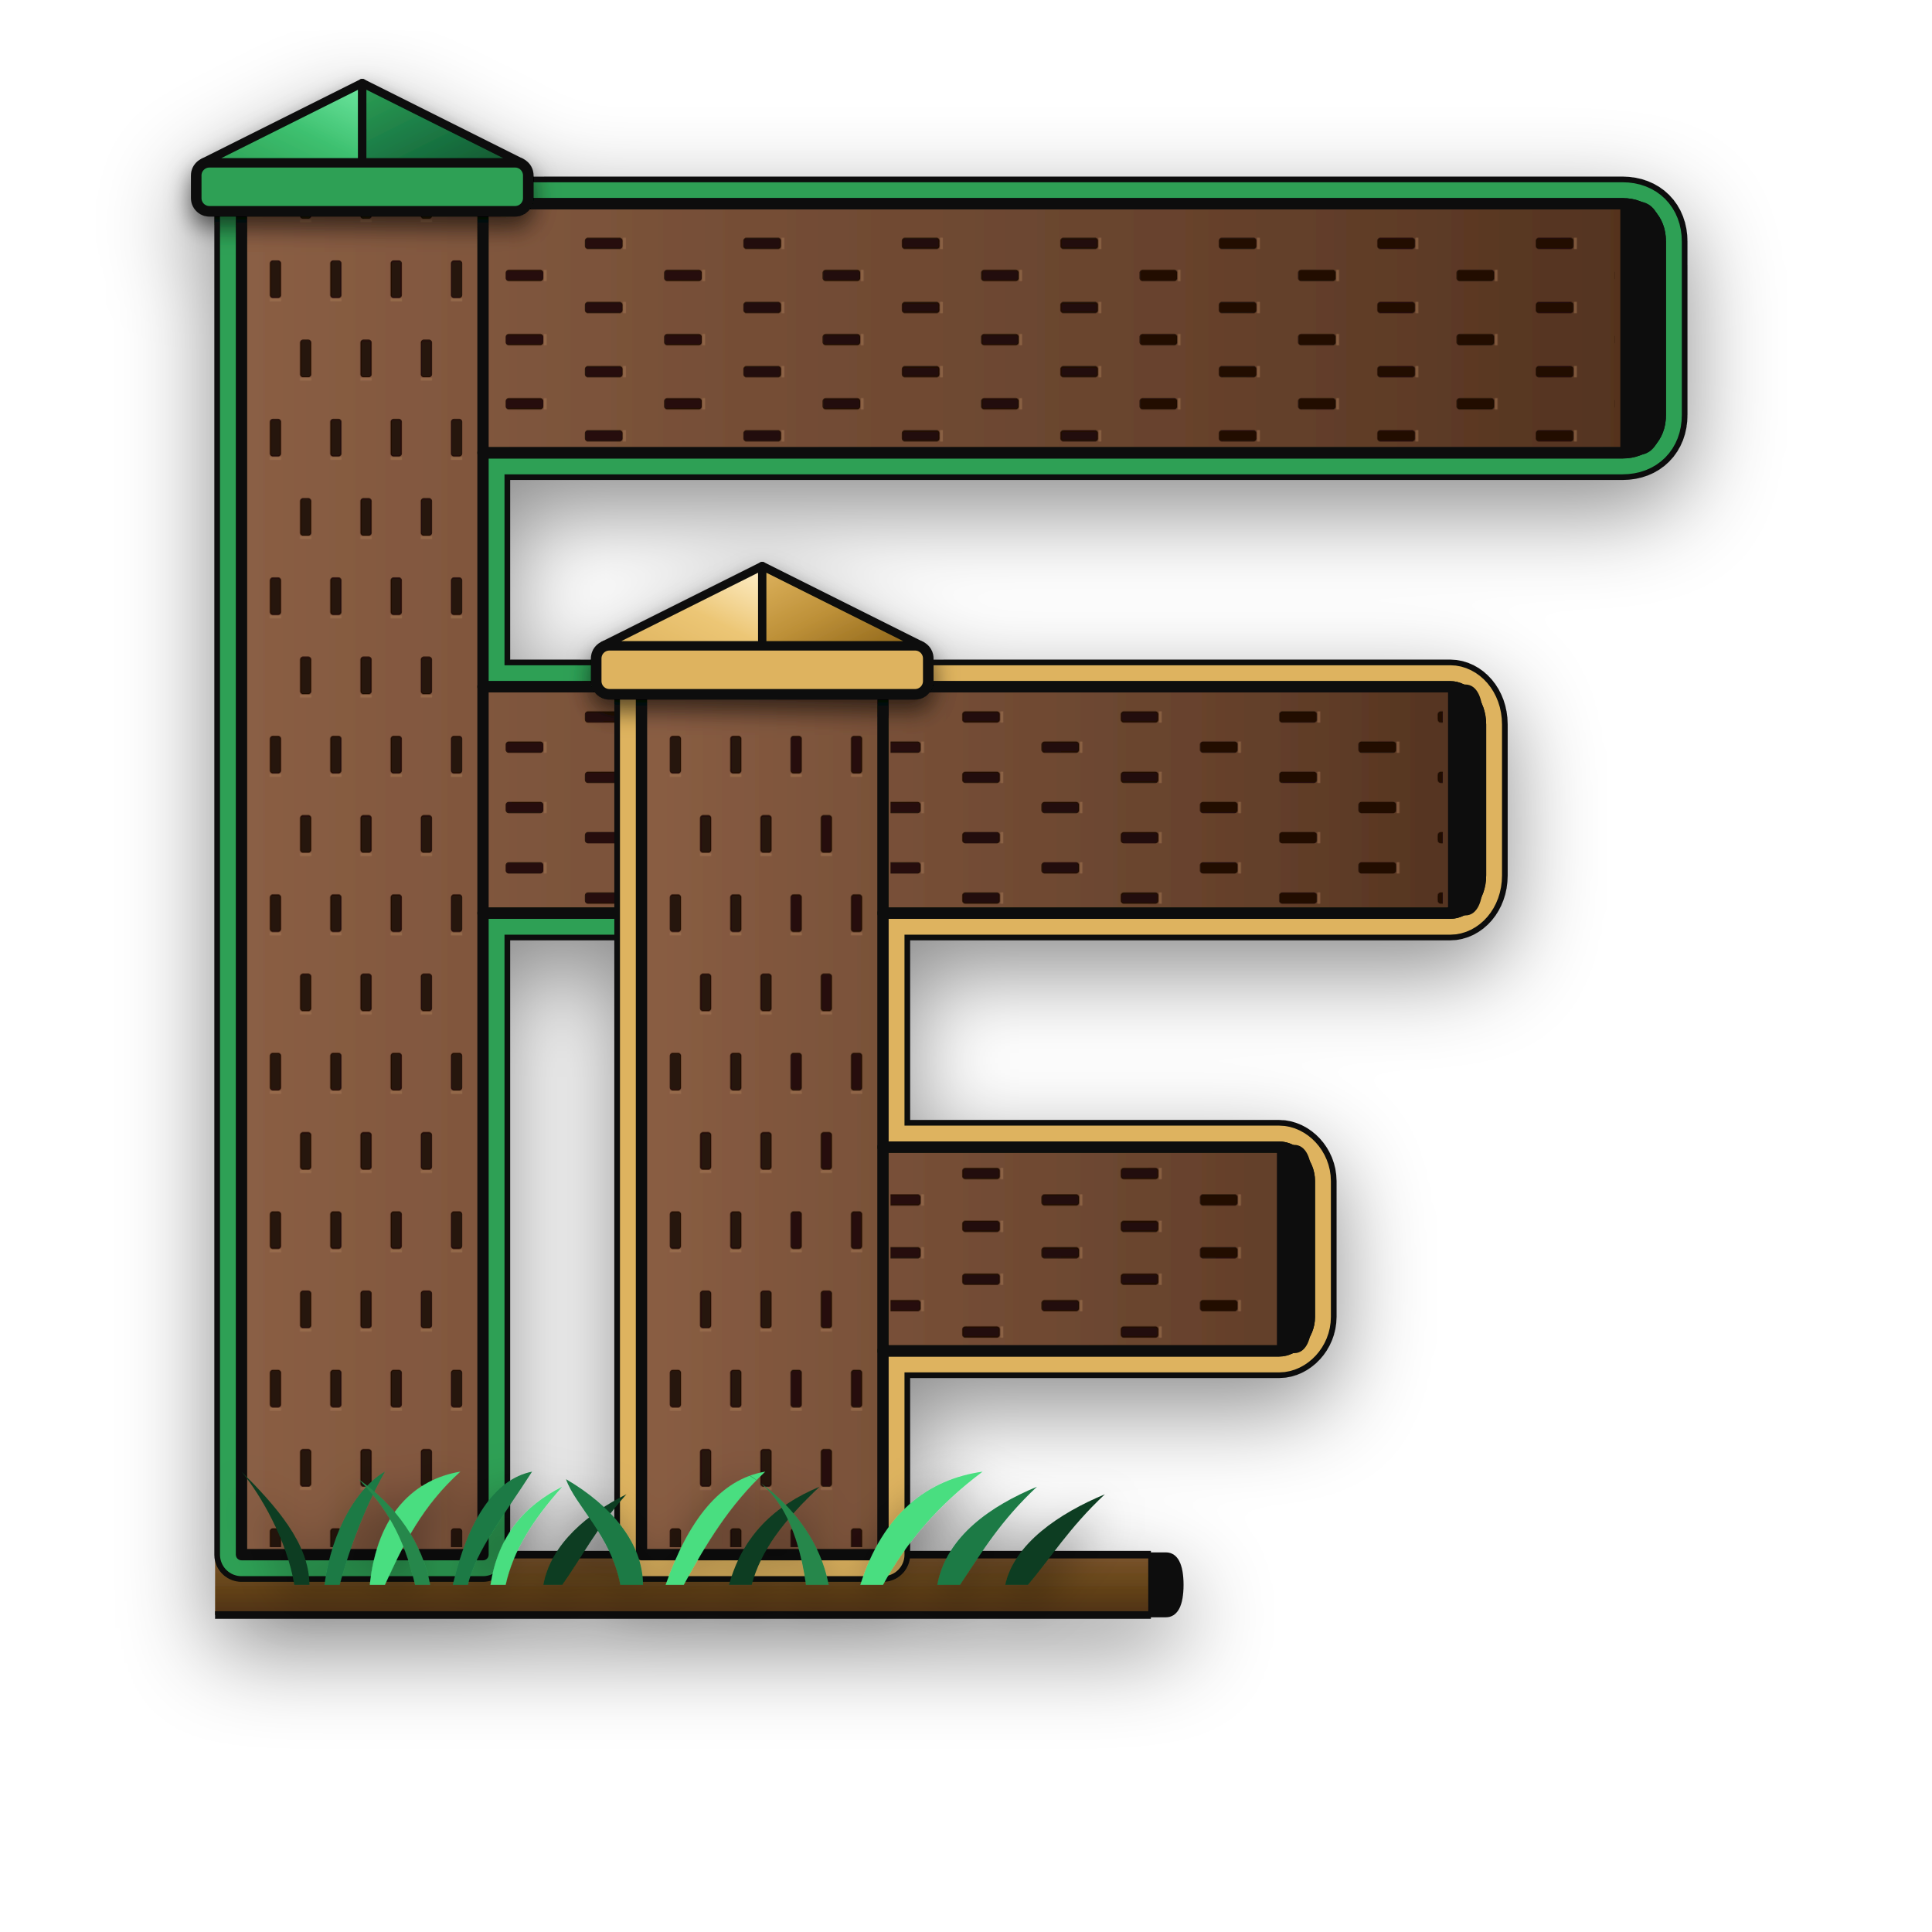
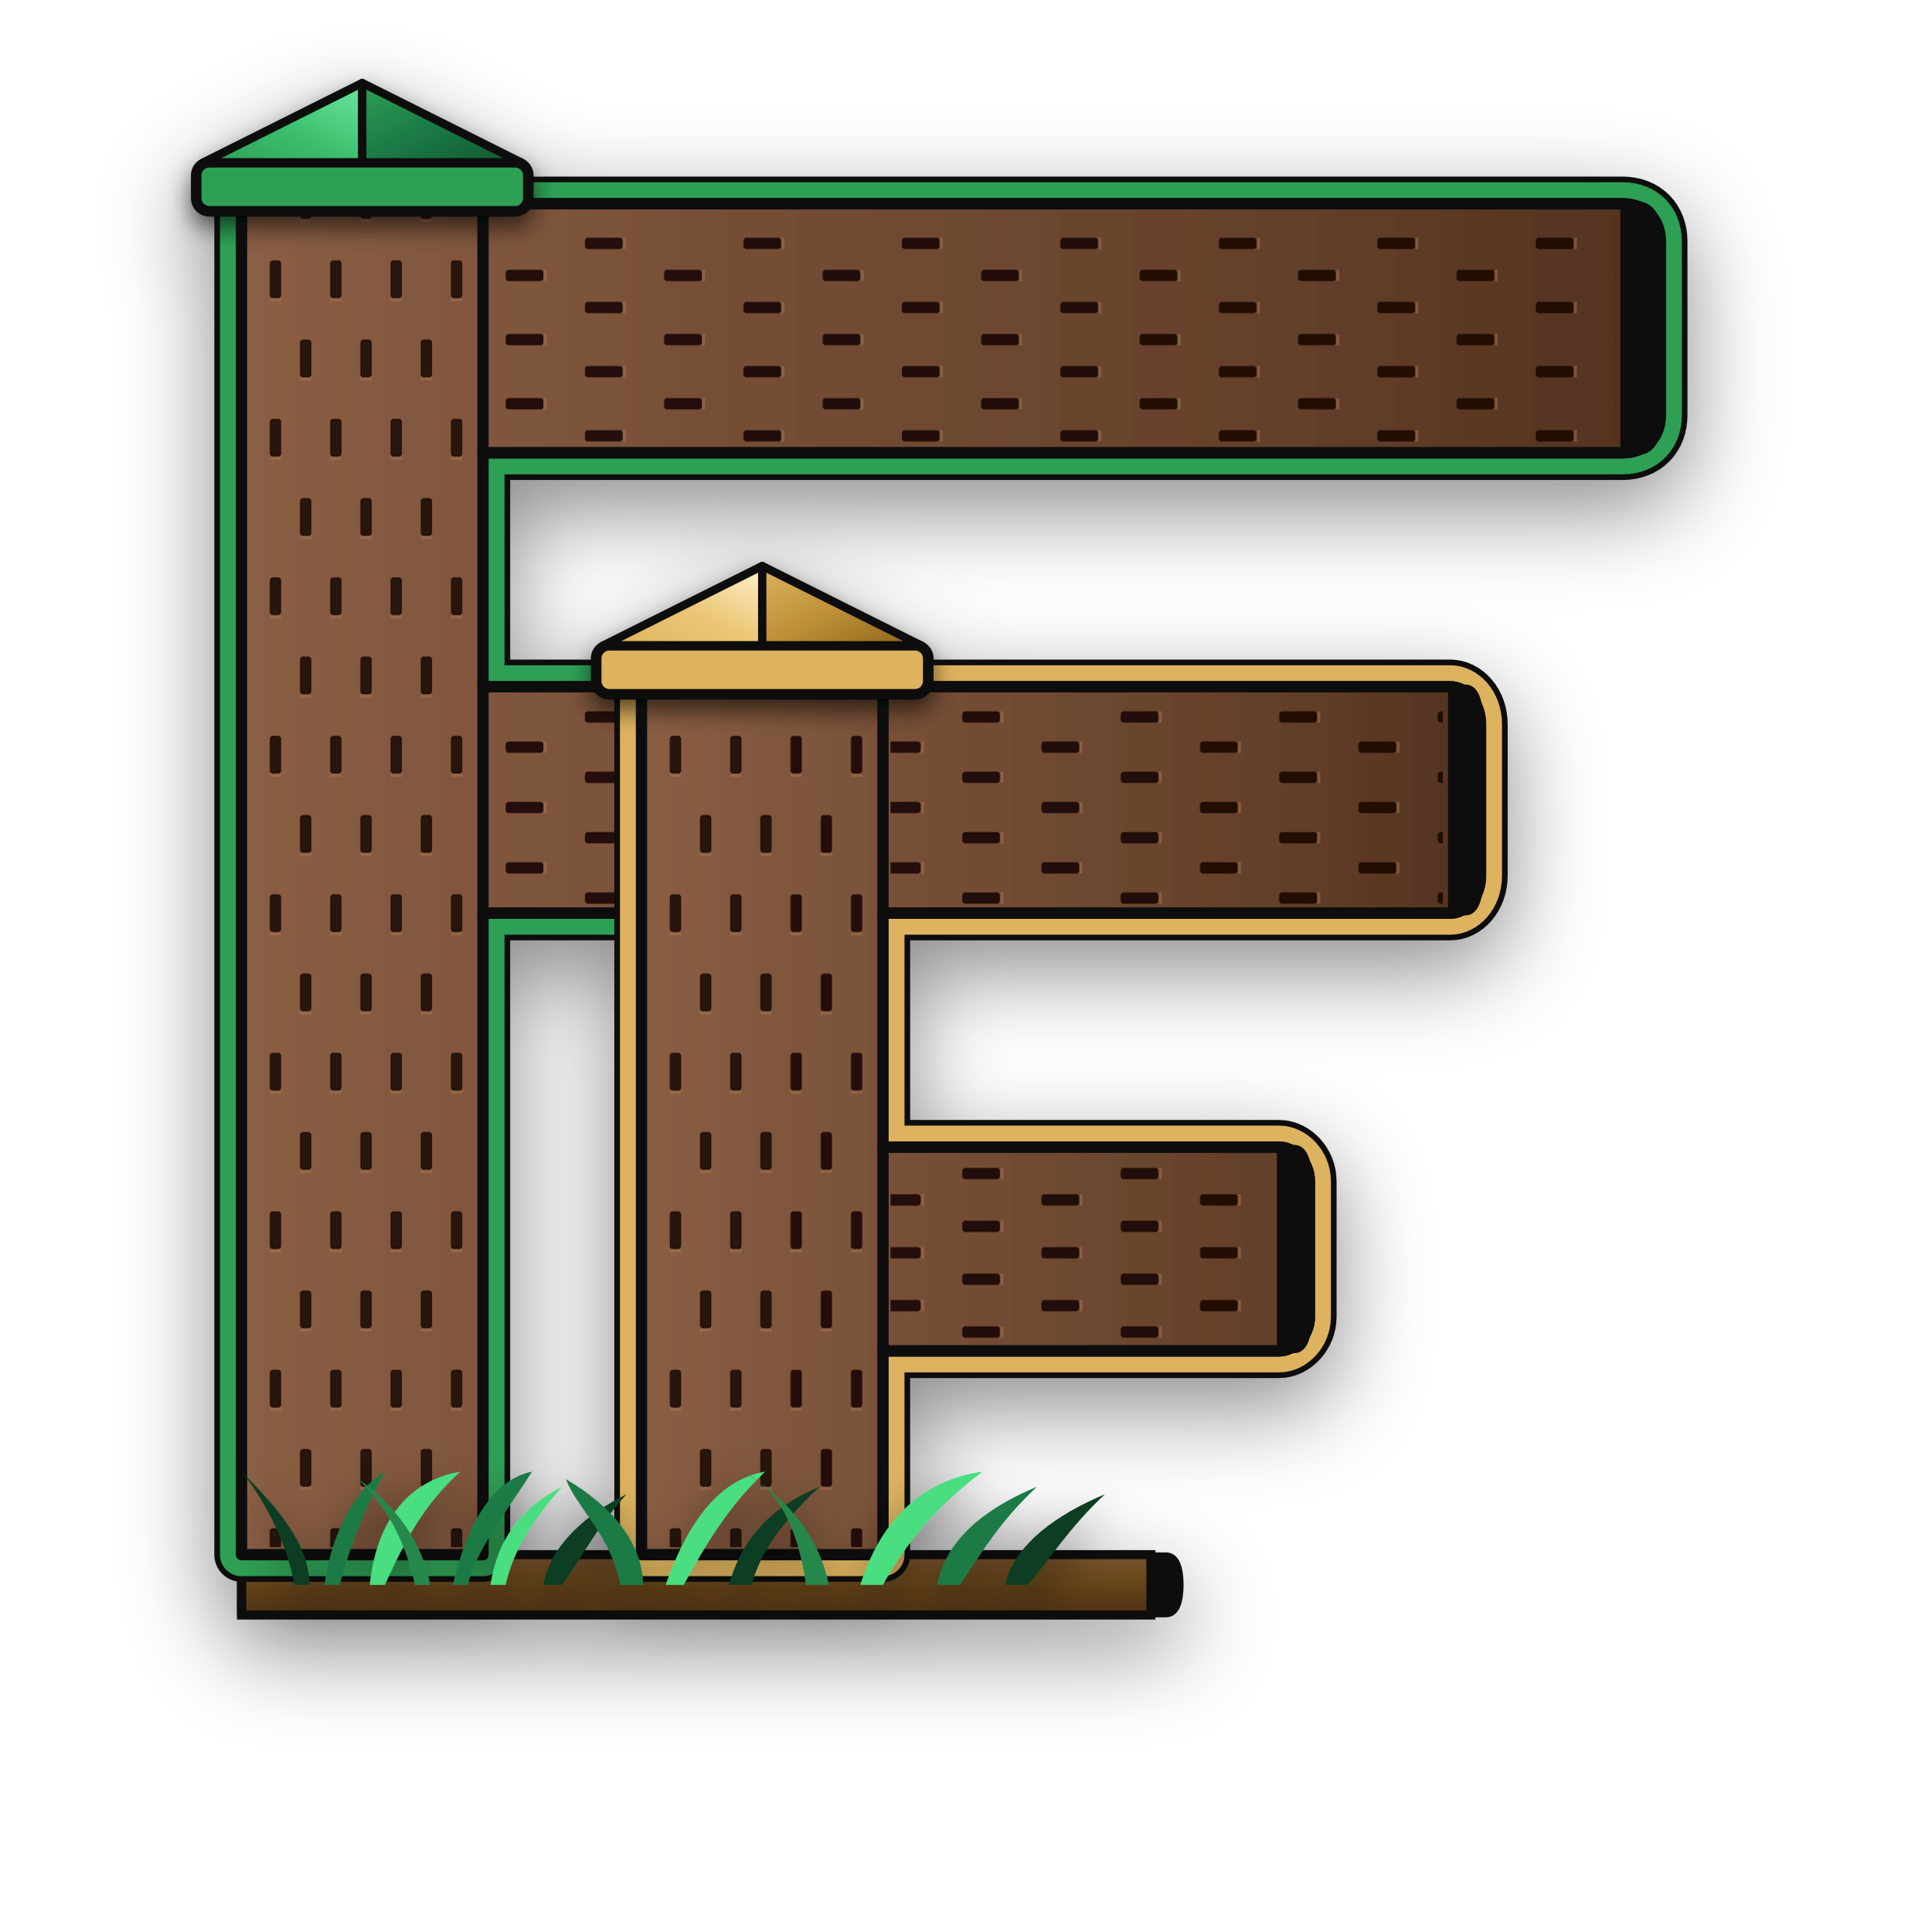
<svg xmlns="http://www.w3.org/2000/svg" viewBox="0 0 512 512" width="100%" height="100%">
  <defs>
-     <linearGradient id="emeraldGrad1cy" x1="0%" y1="0%" x2="100%" y2="100%">
+     <linearGradient id="emeraldGrad1cx" x1="0%" y1="0%" x2="100%" y2="100%">
      <stop offset="0%" stop-color="#4ADE80" />
      <stop offset="45%" stop-color="#2EA055" />
      <stop offset="100%" stop-color="#1B7A45" />
    </linearGradient>
-     <linearGradient id="emeraldCapLeft1cy" x1="0%" y1="100%" x2="100%" y2="0%">
+     <linearGradient id="emeraldCapLeft1cx" x1="0%" y1="100%" x2="100%" y2="0%">
      <stop offset="0%" stop-color="#2EA055" />
      <stop offset="50%" stop-color="#3DC06F" />
      <stop offset="100%" stop-color="#6EE7A0" />
    </linearGradient>
-     <linearGradient id="emeraldCapRight1cy" x1="0%" y1="0%" x2="100%" y2="100%">
+     <linearGradient id="emeraldCapRight1cx" x1="0%" y1="0%" x2="100%" y2="100%">
      <stop offset="0%" stop-color="#2EA055" />
      <stop offset="50%" stop-color="#1B7A45" />
      <stop offset="100%" stop-color="#12562F" />
    </linearGradient>
-     <linearGradient id="goldTanGrad1cy" x1="0%" y1="0%" x2="100%" y2="100%">
+     <linearGradient id="goldTanGrad1cx" x1="0%" y1="0%" x2="100%" y2="100%">
      <stop offset="0%" stop-color="#F7DF9E" />
      <stop offset="45%" stop-color="#DEB35E" />
      <stop offset="100%" stop-color="#A87A24" />
    </linearGradient>
-     <linearGradient id="goldTanCapLeft1cy" x1="0%" y1="100%" x2="100%" y2="0%">
+     <linearGradient id="goldTanCapLeft1cx" x1="0%" y1="100%" x2="100%" y2="0%">
      <stop offset="0%" stop-color="#DEB35E" />
      <stop offset="50%" stop-color="#ECC675" />
      <stop offset="100%" stop-color="#FFF0CC" />
    </linearGradient>
-     <linearGradient id="goldTanCapRight1cy" x1="0%" y1="0%" x2="100%" y2="100%">
+     <linearGradient id="goldTanCapRight1cx" x1="0%" y1="0%" x2="100%" y2="100%">
      <stop offset="0%" stop-color="#DEB35E" />
      <stop offset="50%" stop-color="#BD9038" />
      <stop offset="100%" stop-color="#8C6318" />
    </linearGradient>
-     <linearGradient id="woodGrad1cy" x1="0%" y1="0%" x2="100%" y2="0%">
+     <linearGradient id="woodGrad1cx" x1="0%" y1="0%" x2="100%" y2="0%">
      <stop offset="0%" stop-color="#8A5E44" />
      <stop offset="35%" stop-color="#754E36" />
      <stop offset="75%" stop-color="#633F2A" />
      <stop offset="100%" stop-color="#52321E" />
    </linearGradient>
-     <linearGradient id="soilGrad1cy" x1="0%" y1="0%" x2="0%" y2="100%">
+     <linearGradient id="soilGrad1cx" x1="0%" y1="0%" x2="0%" y2="100%">
      <stop offset="0%" stop-color="#7A542E" />
      <stop offset="40%" stop-color="#6A481B" />
      <stop offset="100%" stop-color="#4E3114" />
    </linearGradient>
-     <pattern id="grid-post1-1cy" x="64" y="0" width="64" height="42" patternUnits="userSpaceOnUse">
+     <pattern id="grid-post1-1cx" x="64" y="0" width="64" height="42" patternUnits="userSpaceOnUse">
      <rect x="15.5" y="6" width="3" height="10" rx="0.8" fill="#1C0A02" opacity="0.9" />
      <line x1="15.5" y1="16.5" x2="18.5" y2="16.5" stroke="#A37854" stroke-width="0.75" opacity="0.5" />
      <rect x="31.5" y="6" width="3" height="10" rx="0.8" fill="#1C0A02" opacity="0.9" />
      <line x1="31.5" y1="16.5" x2="34.5" y2="16.5" stroke="#A37854" stroke-width="0.75" opacity="0.5" />
      <rect x="47.5" y="6" width="3" height="10" rx="0.8" fill="#1C0A02" opacity="0.9" />
      <line x1="47.5" y1="16.5" x2="50.5" y2="16.5" stroke="#A37854" stroke-width="0.75" opacity="0.5" />
      <rect x="7.5" y="27" width="3" height="10" rx="0.8" fill="#1C0A02" opacity="0.9" />
      <line x1="7.5" y1="37.5" x2="10.5" y2="37.5" stroke="#A37854" stroke-width="0.75" opacity="0.5" />
      <rect x="23.5" y="27" width="3" height="10" rx="0.8" fill="#1C0A02" opacity="0.9" />
      <line x1="23.5" y1="37.5" x2="26.5" y2="37.5" stroke="#A37854" stroke-width="0.75" opacity="0.5" />
      <rect x="39.5" y="27" width="3" height="10" rx="0.8" fill="#1C0A02" opacity="0.9" />
      <line x1="39.5" y1="37.5" x2="42.5" y2="37.5" stroke="#A37854" stroke-width="0.75" opacity="0.5" />
      <rect x="55.5" y="27" width="3" height="10" rx="0.8" fill="#1C0A02" opacity="0.9" />
      <line x1="55.5" y1="37.5" x2="58.5" y2="37.5" stroke="#A37854" stroke-width="0.75" opacity="0.5" />
    </pattern>
-     <pattern id="grid-post2-1cy" x="170" y="0" width="64" height="42" patternUnits="userSpaceOnUse">
+     <pattern id="grid-post2-1cx" x="170" y="0" width="64" height="42" patternUnits="userSpaceOnUse">
      <rect x="15.5" y="6" width="3" height="10" rx="0.8" fill="#1C0A02" opacity="0.9" />
      <line x1="15.5" y1="16.5" x2="18.5" y2="16.5" stroke="#A37854" stroke-width="0.75" opacity="0.5" />
      <rect x="31.5" y="6" width="3" height="10" rx="0.8" fill="#1C0A02" opacity="0.9" />
      <line x1="31.5" y1="16.5" x2="34.5" y2="16.5" stroke="#A37854" stroke-width="0.75" opacity="0.5" />
      <rect x="47.5" y="6" width="3" height="10" rx="0.8" fill="#1C0A02" opacity="0.9" />
      <line x1="47.5" y1="16.5" x2="50.5" y2="16.5" stroke="#A37854" stroke-width="0.75" opacity="0.5" />
      <rect x="7.5" y="27" width="3" height="10" rx="0.8" fill="#1C0A02" opacity="0.9" />
      <line x1="7.5" y1="37.5" x2="10.5" y2="37.5" stroke="#A37854" stroke-width="0.75" opacity="0.5" />
      <rect x="23.5" y="27" width="3" height="10" rx="0.8" fill="#1C0A02" opacity="0.9" />
      <line x1="23.5" y1="37.5" x2="26.5" y2="37.5" stroke="#A37854" stroke-width="0.75" opacity="0.5" />
      <rect x="39.5" y="27" width="3" height="10" rx="0.8" fill="#1C0A02" opacity="0.9" />
      <line x1="39.5" y1="37.5" x2="42.5" y2="37.5" stroke="#A37854" stroke-width="0.75" opacity="0.5" />
      <rect x="55.5" y="27" width="3" height="10" rx="0.8" fill="#1C0A02" opacity="0.9" />
      <line x1="55.5" y1="37.5" x2="58.5" y2="37.5" stroke="#A37854" stroke-width="0.75" opacity="0.5" />
    </pattern>
-     <pattern id="grid-rail1-1cy" x="2" y="56" width="42" height="68" patternUnits="userSpaceOnUse">
+     <pattern id="grid-rail1-1cx" x="2" y="56" width="42" height="68" patternUnits="userSpaceOnUse">
      <rect x="6" y="15.5" width="10" height="3" rx="0.8" fill="#1C0A02" opacity="0.9" />
      <line x1="16.5" y1="15.5" x2="16.5" y2="18.5" stroke="#A37854" stroke-width="0.75" opacity="0.5" />
      <rect x="6" y="32.5" width="10" height="3" rx="0.8" fill="#1C0A02" opacity="0.9" />
      <line x1="16.5" y1="32.5" x2="16.5" y2="35.5" stroke="#A37854" stroke-width="0.75" opacity="0.5" />
      <rect x="6" y="49.5" width="10" height="3" rx="0.8" fill="#1C0A02" opacity="0.9" />
      <line x1="16.5" y1="49.5" x2="16.5" y2="52.5" stroke="#A37854" stroke-width="0.75" opacity="0.5" />
      <rect x="27" y="7" width="10" height="3" rx="0.8" fill="#1C0A02" opacity="0.9" />
      <line x1="37.5" y1="7" x2="37.5" y2="10" stroke="#A37854" stroke-width="0.75" opacity="0.5" />
      <rect x="27" y="24" width="10" height="3" rx="0.8" fill="#1C0A02" opacity="0.9" />
      <line x1="37.5" y1="24" x2="37.5" y2="27" stroke="#A37854" stroke-width="0.75" opacity="0.5" />
      <rect x="27" y="41" width="10" height="3" rx="0.8" fill="#1C0A02" opacity="0.9" />
      <line x1="37.5" y1="41" x2="37.5" y2="44" stroke="#A37854" stroke-width="0.75" opacity="0.5" />
      <rect x="27" y="58" width="10" height="3" rx="0.8" fill="#1C0A02" opacity="0.9" />
      <line x1="37.5" y1="58" x2="37.5" y2="61" stroke="#A37854" stroke-width="0.75" opacity="0.5" />
    </pattern>
-     <pattern id="grid-rail2-left-1cy" x="2" y="182" width="42" height="64" patternUnits="userSpaceOnUse">
+     <pattern id="grid-rail2-left-1cx" x="2" y="182" width="42" height="64" patternUnits="userSpaceOnUse">
      <rect x="6" y="14.5" width="10" height="3" rx="0.8" fill="#1C0A02" opacity="0.9" />
      <line x1="16.5" y1="14.5" x2="16.5" y2="17.5" stroke="#A37854" stroke-width="0.75" opacity="0.5" />
      <rect x="6" y="30.5" width="10" height="3" rx="0.8" fill="#1C0A02" opacity="0.9" />
      <line x1="16.5" y1="30.5" x2="16.5" y2="33.5" stroke="#A37854" stroke-width="0.75" opacity="0.5" />
      <rect x="6" y="46.5" width="10" height="3" rx="0.8" fill="#1C0A02" opacity="0.9" />
      <line x1="16.5" y1="46.5" x2="16.5" y2="49.5" stroke="#A37854" stroke-width="0.75" opacity="0.5" />
      <rect x="27" y="6.5" width="10" height="3" rx="0.8" fill="#1C0A02" opacity="0.9" />
      <line x1="37.5" y1="6.5" x2="37.5" y2="9.5" stroke="#A37854" stroke-width="0.75" opacity="0.5" />
      <rect x="27" y="22.5" width="10" height="3" rx="0.8" fill="#1C0A02" opacity="0.9" />
      <line x1="37.5" y1="22.5" x2="37.5" y2="25.5" stroke="#A37854" stroke-width="0.75" opacity="0.5" />
      <rect x="27" y="38.5" width="10" height="3" rx="0.8" fill="#1C0A02" opacity="0.9" />
      <line x1="37.5" y1="38.5" x2="37.5" y2="41.5" stroke="#A37854" stroke-width="0.75" opacity="0.5" />
      <rect x="27" y="54.5" width="10" height="3" rx="0.8" fill="#1C0A02" opacity="0.9" />
      <line x1="37.5" y1="54.5" x2="37.5" y2="57.5" stroke="#A37854" stroke-width="0.75" opacity="0.5" />
    </pattern>
-     <pattern id="grid-rail2-right-1cy" x="18" y="182" width="42" height="64" patternUnits="userSpaceOnUse">
+     <pattern id="grid-rail2-right-1cx" x="18" y="182" width="42" height="64" patternUnits="userSpaceOnUse">
      <rect x="6" y="14.5" width="10" height="3" rx="0.8" fill="#1C0A02" opacity="0.9" />
      <line x1="16.5" y1="14.5" x2="16.5" y2="17.5" stroke="#A37854" stroke-width="0.75" opacity="0.5" />
      <rect x="6" y="30.5" width="10" height="3" rx="0.8" fill="#1C0A02" opacity="0.9" />
      <line x1="16.5" y1="30.5" x2="16.5" y2="33.5" stroke="#A37854" stroke-width="0.75" opacity="0.5" />
      <rect x="6" y="46.5" width="10" height="3" rx="0.8" fill="#1C0A02" opacity="0.9" />
      <line x1="16.5" y1="46.5" x2="16.5" y2="49.5" stroke="#A37854" stroke-width="0.75" opacity="0.5" />
      <rect x="27" y="6.5" width="10" height="3" rx="0.8" fill="#1C0A02" opacity="0.9" />
      <line x1="37.5" y1="6.5" x2="37.5" y2="9.5" stroke="#A37854" stroke-width="0.75" opacity="0.5" />
      <rect x="27" y="22.5" width="10" height="3" rx="0.8" fill="#1C0A02" opacity="0.9" />
      <line x1="37.5" y1="22.5" x2="37.5" y2="25.5" stroke="#A37854" stroke-width="0.75" opacity="0.5" />
      <rect x="27" y="38.5" width="10" height="3" rx="0.8" fill="#1C0A02" opacity="0.9" />
      <line x1="37.5" y1="38.5" x2="37.5" y2="41.5" stroke="#A37854" stroke-width="0.75" opacity="0.5" />
      <rect x="27" y="54.5" width="10" height="3" rx="0.8" fill="#1C0A02" opacity="0.9" />
      <line x1="37.5" y1="54.5" x2="37.5" y2="57.5" stroke="#A37854" stroke-width="0.75" opacity="0.5" />
    </pattern>
-     <pattern id="grid-rail3-right-1cy" x="18" y="304" width="42" height="56" patternUnits="userSpaceOnUse">
+     <pattern id="grid-rail3-right-1cx" x="18" y="304" width="42" height="56" patternUnits="userSpaceOnUse">
      <rect x="6" y="12.5" width="10" height="3" rx="0.8" fill="#1C0A02" opacity="0.9" />
      <line x1="16.5" y1="12.5" x2="16.5" y2="15.5" stroke="#A37854" stroke-width="0.75" opacity="0.5" />
      <rect x="6" y="26.5" width="10" height="3" rx="0.8" fill="#1C0A02" opacity="0.9" />
      <line x1="16.5" y1="26.5" x2="16.5" y2="29.5" stroke="#A37854" stroke-width="0.75" opacity="0.5" />
      <rect x="6" y="40.5" width="10" height="3" rx="0.8" fill="#1C0A02" opacity="0.9" />
      <line x1="16.5" y1="40.5" x2="16.5" y2="43.5" stroke="#A37854" stroke-width="0.75" opacity="0.5" />
      <rect x="27" y="5.5" width="10" height="3" rx="0.8" fill="#1C0A02" opacity="0.9" />
      <line x1="37.5" y1="5.5" x2="37.5" y2="8.5" stroke="#A37854" stroke-width="0.75" opacity="0.5" />
      <rect x="27" y="19.5" width="10" height="3" rx="0.8" fill="#1C0A02" opacity="0.9" />
      <line x1="37.5" y1="19.5" x2="37.5" y2="22.5" stroke="#A37854" stroke-width="0.75" opacity="0.5" />
      <rect x="27" y="33.5" width="10" height="3" rx="0.8" fill="#1C0A02" opacity="0.9" />
      <line x1="37.5" y1="33.5" x2="37.5" y2="36.5" stroke="#A37854" stroke-width="0.75" opacity="0.5" />
      <rect x="27" y="47.5" width="10" height="3" rx="0.8" fill="#1C0A02" opacity="0.9" />
      <line x1="37.5" y1="47.5" x2="37.5" y2="50.5" stroke="#A37854" stroke-width="0.75" opacity="0.5" />
    </pattern>
-     <filter id="shadow1cy" x="-15%" y="-15%" width="135%" height="135%">
+     <filter id="shadow1cx" x="-15%" y="-15%" width="135%" height="135%">
      <feDropShadow dx="0" dy="8" stdDeviation="12" flood-color="#000000" flood-opacity="0.45" />
    </filter>
-     <filter id="capShadow1cy" x="-20%" y="-20%" width="140%" height="140%">
+     <filter id="capShadow1cx" x="-20%" y="-20%" width="140%" height="140%">
      <feDropShadow dx="0" dy="3" stdDeviation="3" flood-color="#000000" flood-opacity="0.6" />
    </filter>
  </defs>
-   <g filter="url(#shadow1cy)">
-     <g id="Soil-Foundation-Plinth-1cy">
-       <path d="M 57 412 L 305 412 C 309 412 313.05 414.5 313.05 420 C 313.05 425.5 309 428 305 428 L 57 428 Z" fill="url(#soilGrad1cy)" />
-       <line x1="57" y1="412" x2="305" y2="412" stroke="#0B0E0C" stroke-width="2.0" />
-       <line x1="57" y1="428" x2="305" y2="428" stroke="#0B0E0C" stroke-width="2.0" />
+   <g filter="url(#shadow1cx)">
+     <g id="Soil-Foundation-Plinth-1cx">
+       <rect x="64" y="412" width="241" height="16" fill="url(#soilGrad1cx)" stroke="#0B0E0C" stroke-width="2.4" />
      <path d="M 305 412 L 309 412 C 311.5 412 313.05 414.5 313.05 420 C 313.05 425.5 311.5 428 309 428 L 305 428 Z" fill="#0B0E0C" stroke="#0B0E0C" stroke-width="1.2" stroke-linejoin="round" />
      <line x1="305" y1="412" x2="305" y2="428" stroke="#0B0E0C" stroke-width="1.4" />
-     </g>
-     <g id="Big-F-Structure-1cy">
+       <line x1="64" y1="412" x2="64" y2="428" stroke="#0B0E0C" stroke-width="2.4" />
+     </g>
+     <g id="Big-F-Structure-1cx">
      <path d="M 64 54 L 430 54 C 436 54 440 58 440 64 L 440 110 C 440 116 436 120 430 120 L 128 120 L 128 182 L 170 182 L 170 242 L 128 242 L 128 412 L 64 412 Z" fill="none" stroke="#0B0E0C" stroke-width="14.4" stroke-linejoin="round" />
      <path d="M 64 54 L 430 54 C 436 54 440 58 440 64 L 440 110 C 440 116 436 120 430 120 L 128 120 L 128 182 L 170 182 L 170 242 L 128 242 L 128 412 L 64 412 Z" fill="none" stroke="#2EA055" stroke-width="11.4" stroke-linejoin="round" />
-       <path d="M 64 54 L 430 54 C 436 54 440 58 440 64 L 440 110 C 440 116 436 120 430 120 L 128 120 L 128 182 L 170 182 L 170 242 L 128 242 L 128 412 L 64 412 Z" fill="url(#woodGrad1cy)" stroke="#0B0E0C" stroke-width="3.0" stroke-linejoin="round" />
-       <rect x="66" y="56" width="60" height="354" fill="url(#grid-post1-1cy)" />
-       <rect x="130" y="56" width="298" height="62" fill="url(#grid-rail1-1cy)" />
-       <rect x="130" y="184" width="38" height="56" fill="url(#grid-rail2-left-1cy)" />
+       <path d="M 64 54 L 430 54 C 436 54 440 58 440 64 L 440 110 C 440 116 436 120 430 120 L 128 120 L 128 182 L 170 182 L 170 242 L 128 242 L 128 412 L 64 412 Z" fill="url(#woodGrad1cx)" stroke="#0B0E0C" stroke-width="3.0" stroke-linejoin="round" />
+       <rect x="66" y="56" width="60" height="354" fill="url(#grid-post1-1cx)" />
+       <rect x="130" y="56" width="298" height="62" fill="url(#grid-rail1-1cx)" />
+       <rect x="130" y="184" width="38" height="56" fill="url(#grid-rail2-left-1cx)" />
      <path d="M 430 54 L 434 54 C 438 54 440 58 440 64 L 440 110 C 440 116 438 120 434 120 L 430 120 Z" fill="#0B0E0C" stroke="#0B0E0C" stroke-width="1.2" />
      <path d="M 128 54 L 430 54 C 436 54 440 58 440 64 L 440 110 C 440 116 436 120 430 120 L 128 120 Z" fill="none" stroke="#0B0E0C" stroke-width="3.0" stroke-linejoin="round" />
      <path d="M 128 182 L 170 182 L 170 242 L 128 242 Z" fill="none" stroke="#0B0E0C" stroke-width="3.0" stroke-linejoin="round" />
    </g>
-     <g id="Small-F-Structure-1cy">
+     <g id="Small-F-Structure-1cx">
      <path d="M 170 182 L 384.35 182 C 388.35 182 392.35 186 392.35 192 L 392.35 232 C 392.35 238 388.35 242 384.35 242 L 234 242 L 234 304 L 339 304 C 343 304 347 308 347 313 L 347 349 C 347 354 343 358 339 358 L 234 358 L 234 412 L 170 412 Z" fill="none" stroke="#0B0E0C" stroke-width="14.4" stroke-linejoin="round" />
      <path d="M 170 182 L 384.35 182 C 388.35 182 392.35 186 392.35 192 L 392.35 232 C 392.35 238 388.35 242 384.35 242 L 234 242 L 234 304 L 339 304 C 343 304 347 308 347 313 L 347 349 C 347 354 343 358 339 358 L 234 358 L 234 412 L 170 412 Z" fill="none" stroke="#DEB35E" stroke-width="11.4" stroke-linejoin="round" />
-       <path d="M 170 182 L 384.35 182 C 388.35 182 392.35 186 392.35 192 L 392.35 232 C 392.35 238 388.35 242 384.35 242 L 234 242 L 234 304 L 339 304 C 343 304 347 308 347 313 L 347 349 C 347 354 343 358 339 358 L 234 358 L 234 412 L 170 412 Z" fill="url(#woodGrad1cy)" stroke="#0B0E0C" stroke-width="3.0" stroke-linejoin="round" />
-       <rect x="172" y="184" width="60" height="226" fill="url(#grid-post2-1cy)" />
-       <rect x="236" y="184" width="146.35" height="56" fill="url(#grid-rail2-right-1cy)" />
-       <rect x="236" y="306" width="101" height="50" fill="url(#grid-rail3-right-1cy)" />
+       <path d="M 170 182 L 384.35 182 C 388.35 182 392.35 186 392.35 192 L 392.35 232 C 392.35 238 388.35 242 384.35 242 L 234 242 L 234 304 L 339 304 C 343 304 347 308 347 313 L 347 349 C 347 354 343 358 339 358 L 234 358 L 234 412 L 170 412 Z" fill="url(#woodGrad1cx)" stroke="#0B0E0C" stroke-width="3.0" stroke-linejoin="round" />
+       <rect x="172" y="184" width="60" height="226" fill="url(#grid-post2-1cx)" />
+       <rect x="236" y="184" width="146.35" height="56" fill="url(#grid-rail2-right-1cx)" />
+       <rect x="236" y="306" width="101" height="50" fill="url(#grid-rail3-right-1cx)" />
      <path d="M 384.35 182 L 388.35 182 C 390.85 182 392.35 185 392.35 190 L 392.35 234 C 392.35 239 390.85 242 388.35 242 L 384.35 242 Z" fill="#0B0E0C" stroke="#0B0E0C" stroke-width="1.2" />
      <path d="M 339 304 L 343 304 C 345.5 304 347 307 347 312 L 347 350 C 347 355 345.5 358 343 358 L 339 358 Z" fill="#0B0E0C" stroke="#0B0E0C" stroke-width="1.2" />
      <path d="M 234 182 L 384.35 182 C 388.35 182 392.35 186 392.35 192 L 392.35 232 C 392.35 238 388.35 242 384.35 242 L 234 242 Z" fill="none" stroke="#0B0E0C" stroke-width="3.0" stroke-linejoin="round" />
      <path d="M 234 304 L 339 304 C 343 304 347 308 347 313 L 347 349 C 347 354 343 358 339 358 L 234 358 Z" fill="none" stroke="#0B0E0C" stroke-width="3.0" stroke-linejoin="round" />
    </g>
-     <g id="Post-Caps-Top-Layer" filter="url(#capShadow1cy)">
+     <g id="Post-Caps-Top-Layer" filter="url(#capShadow1cx)">
      <g id="Post-1-Cap">
        <rect x="52" y="43" width="88" height="13" rx="3.5" fill="#2EA055" stroke="#0B0E0C" stroke-width="2.8" />
-         <path d="M 54 43 L 96 22 L 96 43 Z" fill="url(#emeraldCapLeft1cy)" stroke="#0B0E0C" stroke-width="2.2" stroke-linejoin="round" />
-         <path d="M 96 22 L 138 43 L 96 43 Z" fill="url(#emeraldCapRight1cy)" stroke="#0B0E0C" stroke-width="2.2" stroke-linejoin="round" />
+         <path d="M 54 43 L 96 22 L 96 43 Z" fill="url(#emeraldCapLeft1cx)" stroke="#0B0E0C" stroke-width="2.2" stroke-linejoin="round" />
+         <path d="M 96 22 L 138 43 L 96 43 Z" fill="url(#emeraldCapRight1cx)" stroke="#0B0E0C" stroke-width="2.2" stroke-linejoin="round" />
      </g>
      <g id="Post-2-Cap">
        <rect x="158" y="171" width="88" height="13" rx="3.5" fill="#DEB35E" stroke="#0B0E0C" stroke-width="2.8" />
-         <path d="M 160 171 L 202 150 L 202 171 Z" fill="url(#goldTanCapLeft1cy)" stroke="#0B0E0C" stroke-width="2.2" stroke-linejoin="round" />
-         <path d="M 202 150 L 244 171 L 202 171 Z" fill="url(#goldTanCapRight1cy)" stroke="#0B0E0C" stroke-width="2.2" stroke-linejoin="round" />
+         <path d="M 160 171 L 202 150 L 202 171 Z" fill="url(#goldTanCapLeft1cx)" stroke="#0B0E0C" stroke-width="2.2" stroke-linejoin="round" />
+         <path d="M 202 150 L 244 171 L 202 171 Z" fill="url(#goldTanCapRight1cx)" stroke="#0B0E0C" stroke-width="2.2" stroke-linejoin="round" />
      </g>
    </g>
  </g>
-   <g id="Front-Grass-Layer-1cy" filter="drop-shadow(0 4px 6px rgba(0,0,0,0.5))">
+   <g id="Front-Grass-Layer-1cx" filter="drop-shadow(0 4px 6px rgba(0,0,0,0.5))">
    <g transform="translate(64, 390)">
      <path d="M 14 30 C 12 18 5 6 0 0 C 9 9 18 19 18 30 Z" fill="#0C3D20" />
      <path d="M 22 30 C 24 15 31 4 38 0 C 33 9 29 19 26 30 Z" fill="#1B7A45" />
      <path d="M 34 30 C 36 11 46 2 58 0 C 48 9 43 19 38 30 Z" fill="#4ADE80" />
      <path d="M 46 30 C 43 17 38 9 31 2 C 41 9 48 19 50 30 Z" fill="#28874B" />
      <path d="M 56 30 C 60 13 67 2 77 0 C 70 11 62 21 60 30 Z" fill="#1B7A45" />
      <path d="M 66 30 C 68 17 75 9 85 4 C 77 13 72 21 70 30 Z" fill="#4ADE80" />
      <path d="M 80 30 C 82 19 92 11 102 6 C 94 15 90 23 85 30 Z" fill="#0C3D20" />
    </g>
    <g transform="translate(150, 390) scale(1.2, 1)">
      <path d="M 12 30 C 10 17 2 9 0 2 C 10 9 17 19 17 30 Z" fill="#1B7A45" />
      <path d="M 22 30 C 27 13 34 2 44 0 C 36 9 31 19 26 30 Z" fill="#4ADE80" />
      <path d="M 36 30 C 39 17 46 9 56 4 C 48 13 43 21 41 30 Z" fill="#0C3D20" />
      <path d="M 53 30 C 51 13 46 4 39 0 C 48 6 56 17 58 30 Z" fill="#28874B" />
      <path d="M 65 30 C 70 11 80 2 92 0 C 82 9 75 19 70 30 Z" fill="#4ADE80" />
      <path d="M 82 30 C 84 17 94 9 104 4 C 96 13 92 21 87 30 Z" fill="#1B7A45" />
      <path d="M 97 30 C 99 19 109 11 119 6 C 111 15 107 23 102 30 Z" fill="#0C3D20" />
    </g>
  </g>
</svg>
